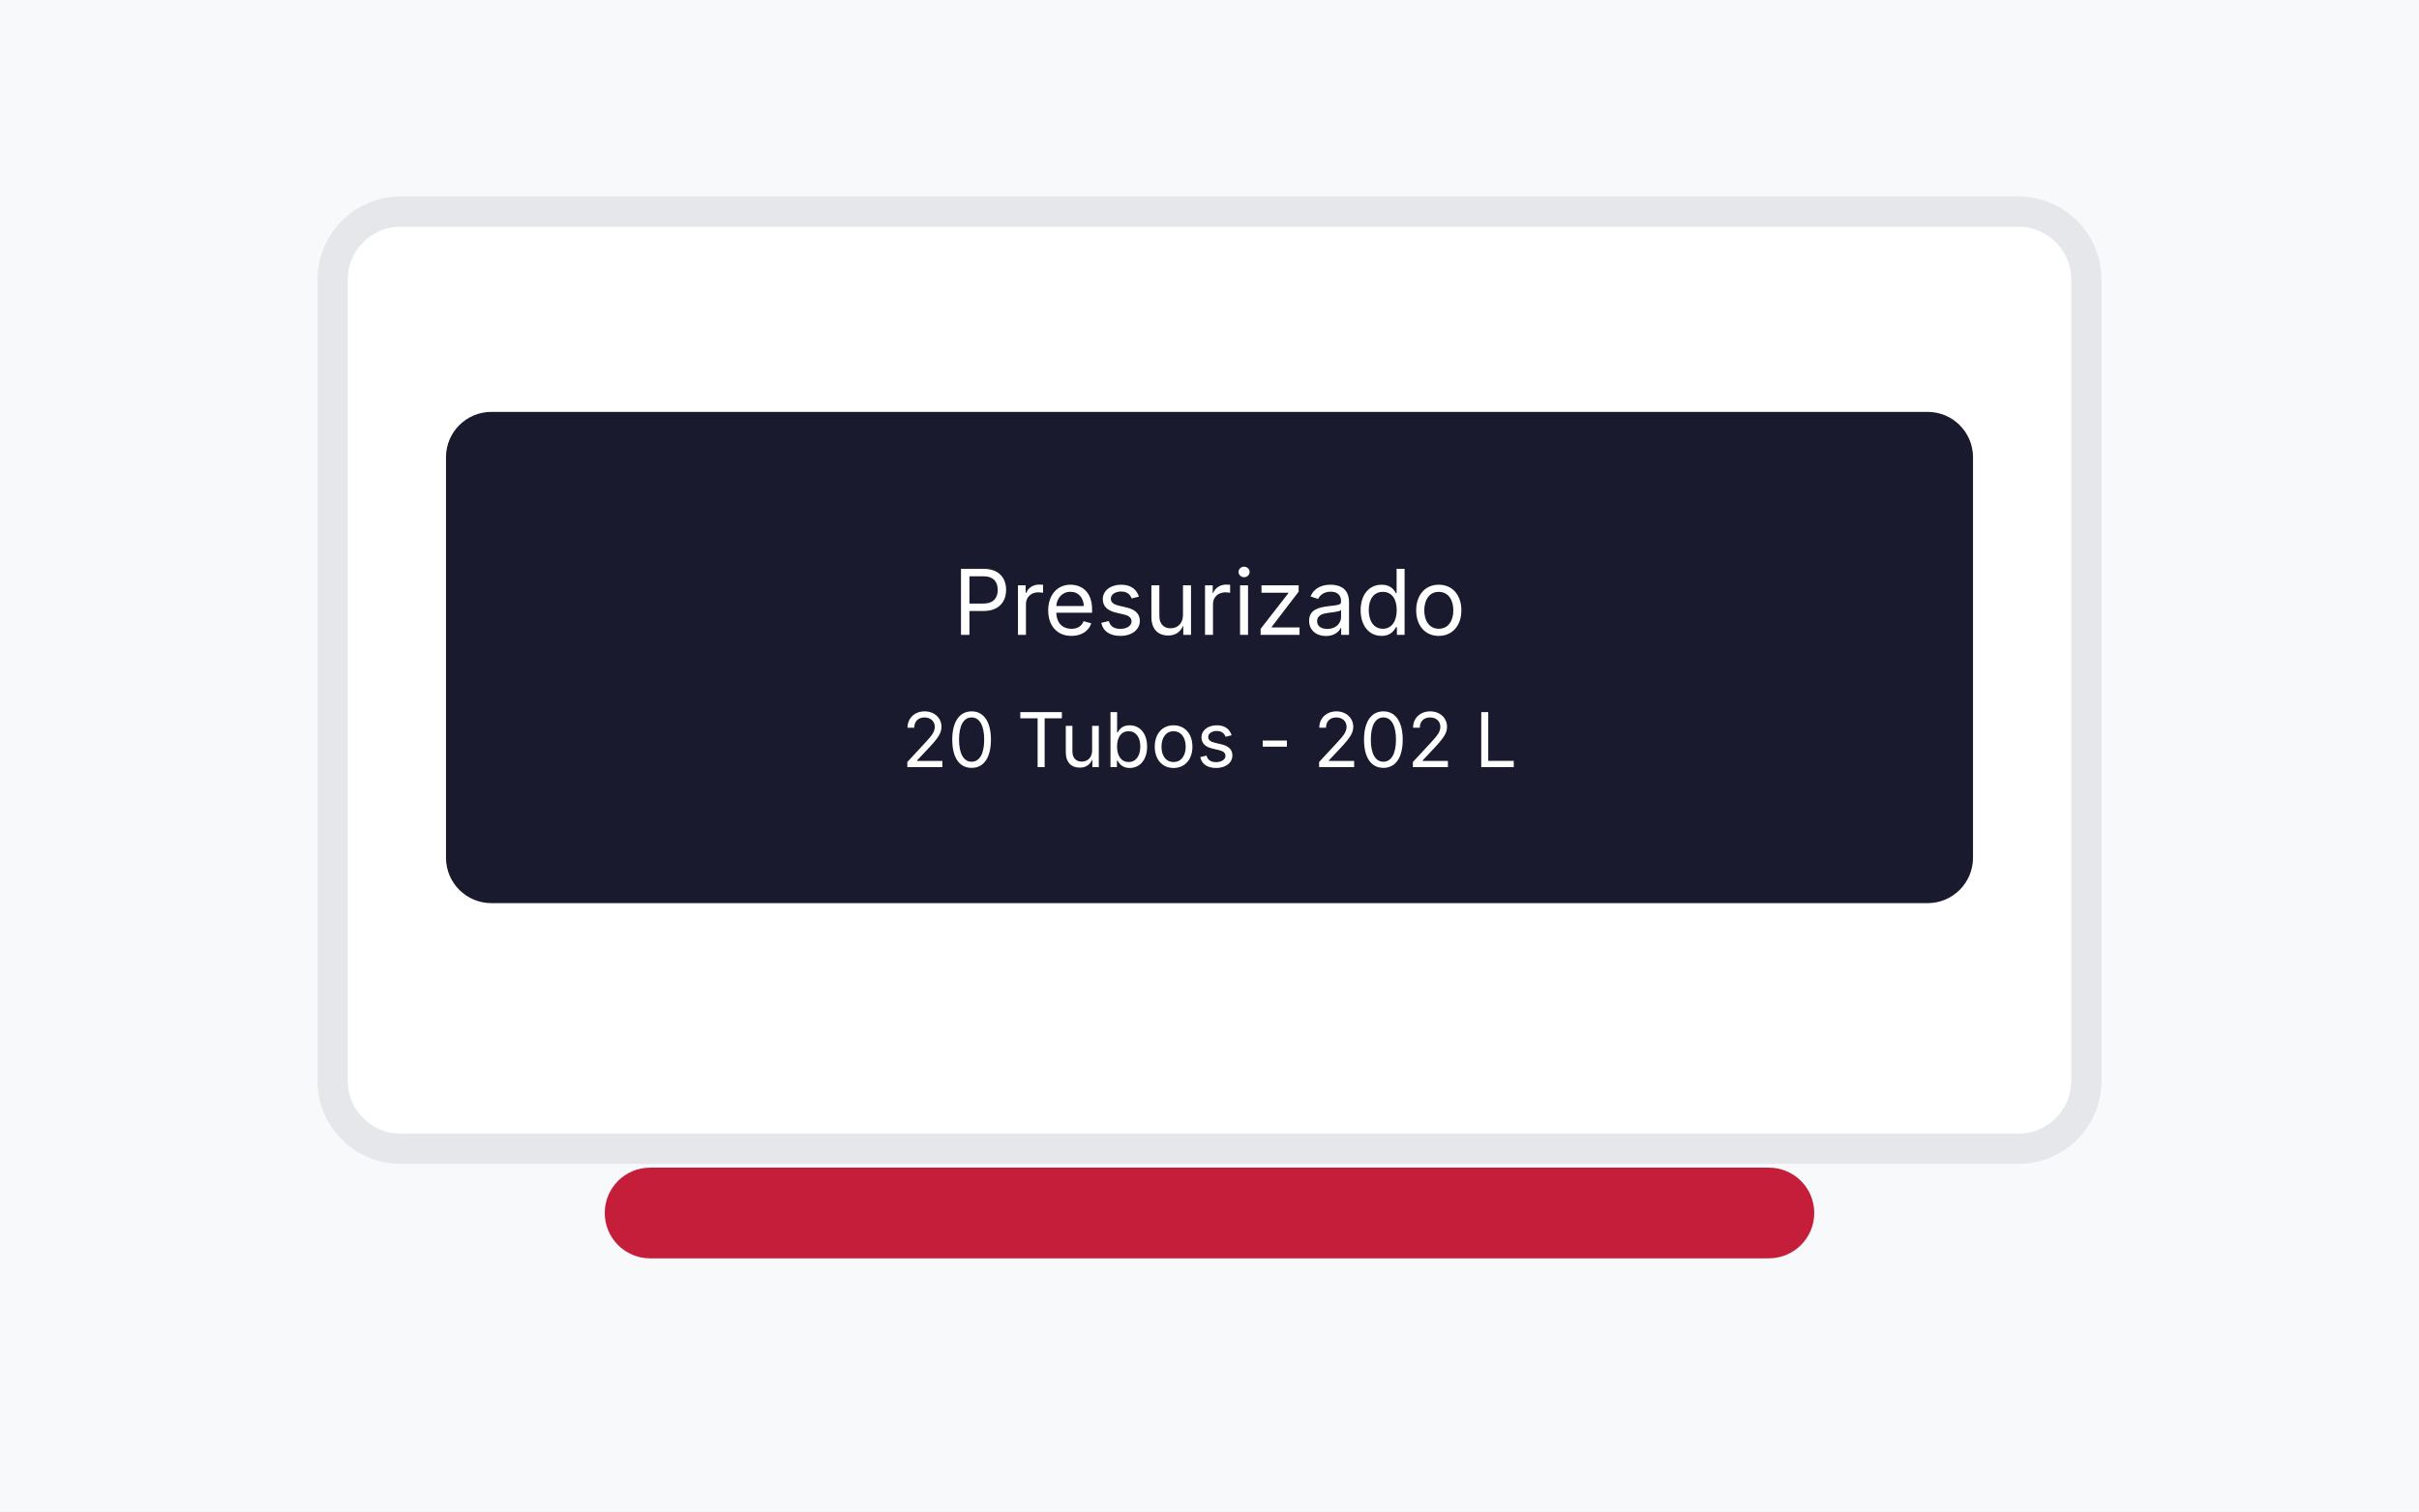
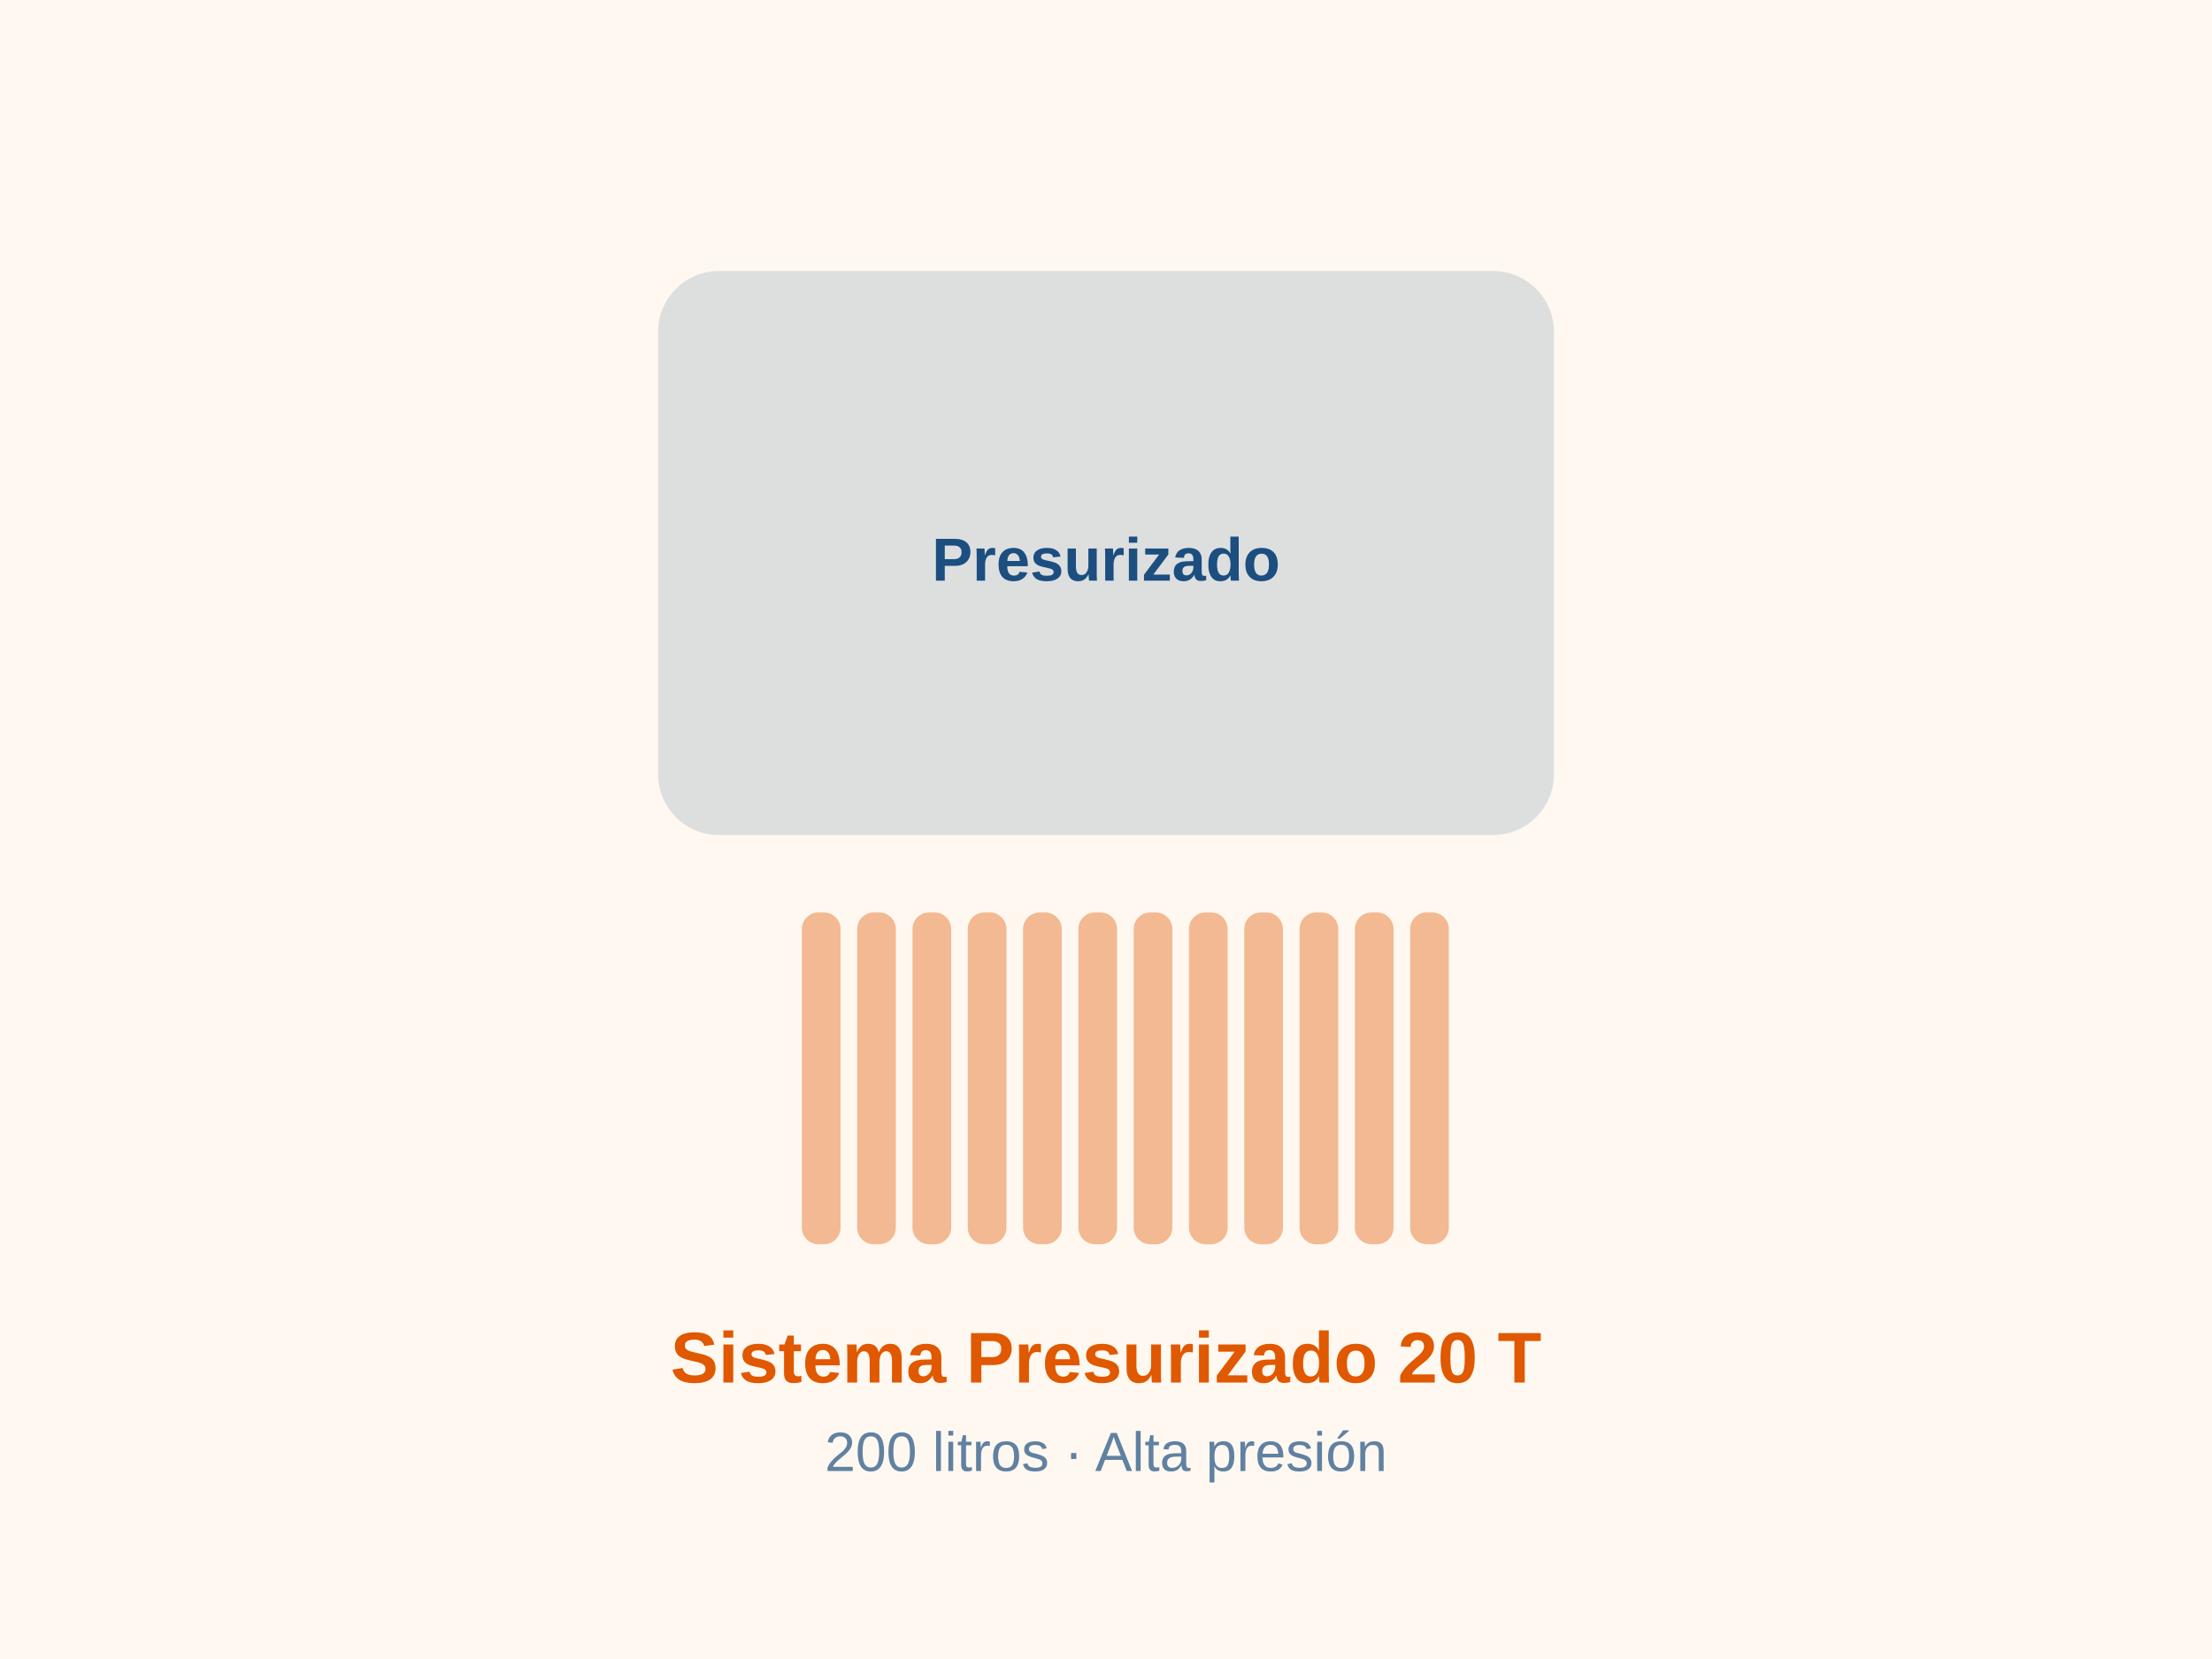
- <svg xmlns="http://www.w3.org/2000/svg" viewBox="0 0 640 400" role="img" aria-label="Sistema presurizado 20 tubos 202 litros">
-   <rect width="640" height="400" fill="#f8f9fa" />
-   <rect x="88" y="56" width="464" height="248" rx="18" fill="#fff" stroke="#e5e7eb" stroke-width="8" />
-   <rect x="118" y="109" width="404" height="130" rx="12" fill="#1a1a2e" />
-   <text x="320" y="168" text-anchor="middle" fill="#fff" font-family="Inter, Arial, sans-serif" font-size="24">Presurizado</text>
-   <text x="320" y="203" text-anchor="middle" fill="#fff" font-family="Inter, Arial, sans-serif" font-size="20">20 Tubos - 202 L</text>
-   <rect x="160" y="309" width="320" height="24" rx="12" fill="#c41e3a" />
+ <svg xmlns="http://www.w3.org/2000/svg" viewBox="0 0 400 300" width="400" height="300">
+   <rect width="400" height="300" fill="#FFF8F0" />
+   <rect x="120" y="50" width="160" height="100" rx="10" fill="#1C4E80" opacity="0.15" stroke="#1C4E80" stroke-width="2" />
+   <text x="200" y="105" font-family="Arial,sans-serif" font-size="11" fill="#1C4E80" text-anchor="middle" font-weight="600">Presurizado</text>
+   <g opacity="0.6">
+     <rect x="145" y="165" width="7" height="60" rx="3" fill="#E05800" opacity="0.65" />
+     <rect x="155" y="165" width="7" height="60" rx="3" fill="#E05800" opacity="0.65" />
+     <rect x="165" y="165" width="7" height="60" rx="3" fill="#E05800" opacity="0.65" />
+     <rect x="175" y="165" width="7" height="60" rx="3" fill="#E05800" opacity="0.65" />
+     <rect x="185" y="165" width="7" height="60" rx="3" fill="#E05800" opacity="0.65" />
+     <rect x="195" y="165" width="7" height="60" rx="3" fill="#E05800" opacity="0.65" />
+     <rect x="205" y="165" width="7" height="60" rx="3" fill="#E05800" opacity="0.65" />
+     <rect x="215" y="165" width="7" height="60" rx="3" fill="#E05800" opacity="0.65" />
+     <rect x="225" y="165" width="7" height="60" rx="3" fill="#E05800" opacity="0.65" />
+     <rect x="235" y="165" width="7" height="60" rx="3" fill="#E05800" opacity="0.65" />
+     <rect x="245" y="165" width="7" height="60" rx="3" fill="#E05800" opacity="0.65" />
+     <rect x="255" y="165" width="7" height="60" rx="3" fill="#E05800" opacity="0.65" />
+   </g>
+   <text x="200" y="250" font-family="Arial,sans-serif" font-size="13" font-weight="700" fill="#E05800" text-anchor="middle">Sistema Presurizado 20 T</text>
+   <text x="200" y="266" font-family="Arial,sans-serif" font-size="10" fill="#1C4E80" text-anchor="middle" opacity="0.7">200 litros · Alta presión</text>
</svg>
